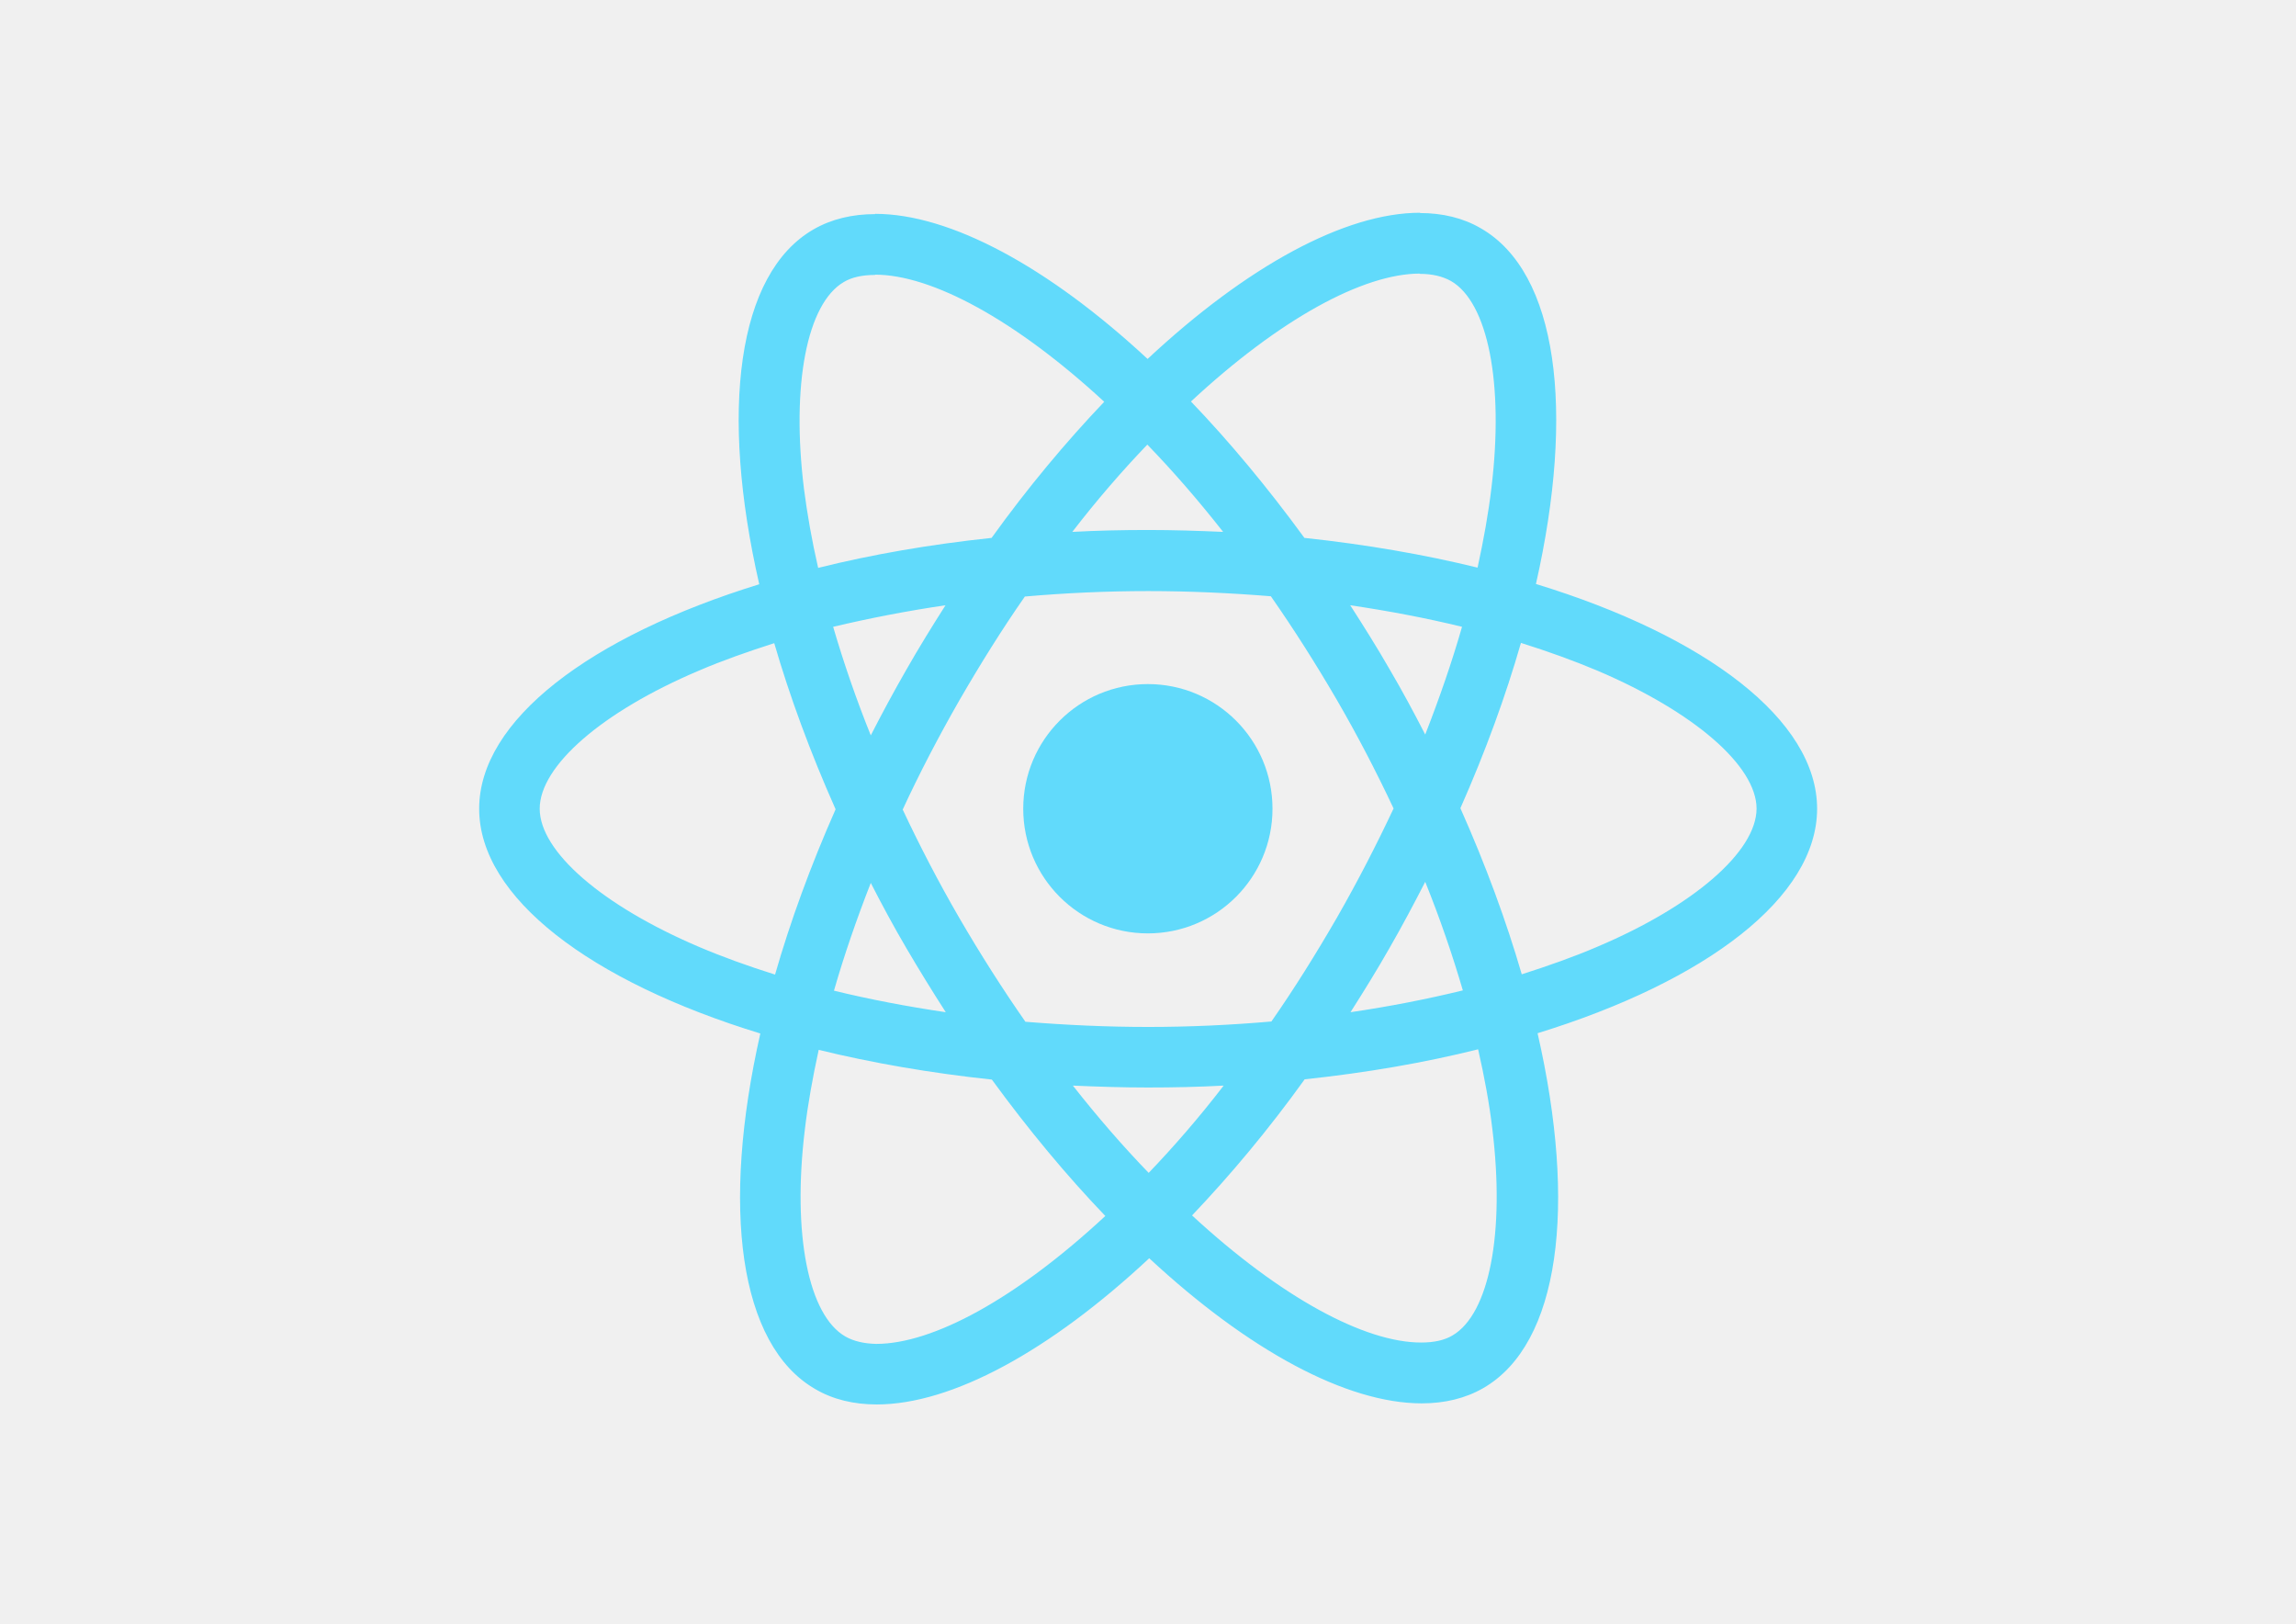
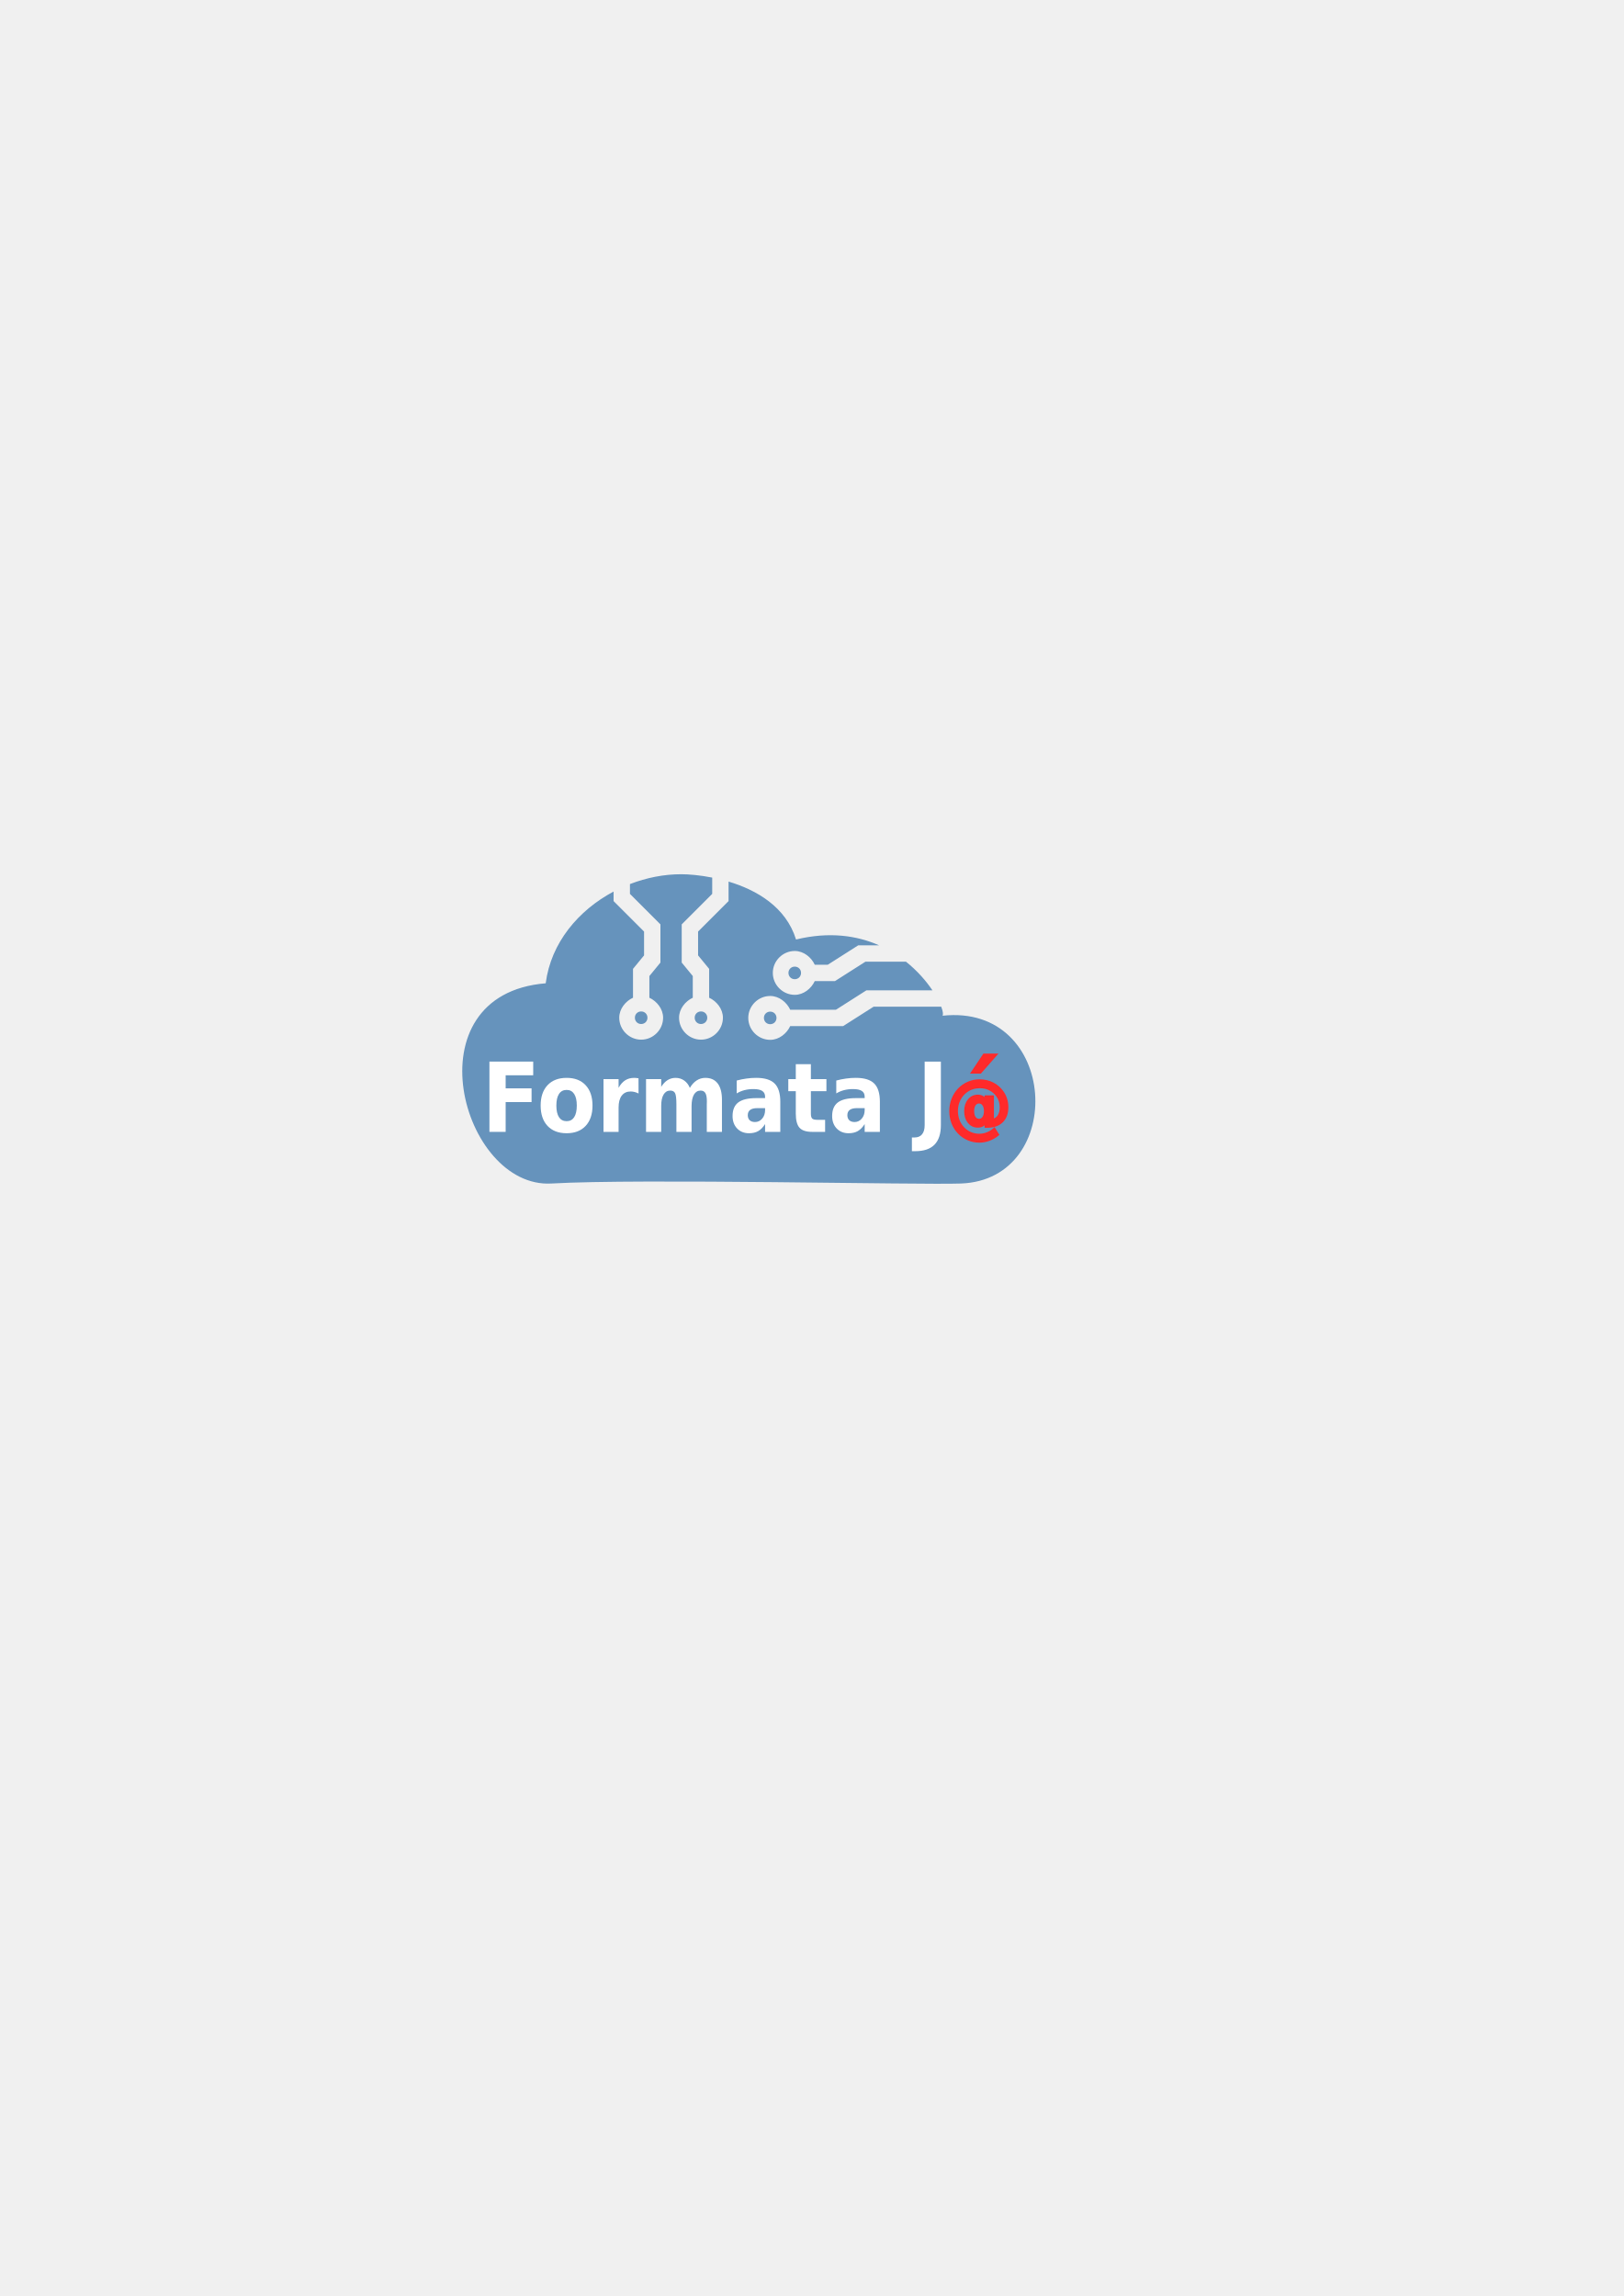
- <svg xmlns="http://www.w3.org/2000/svg" viewBox="0 0 841.9 595.3">
-   <g fill="#61DAFB">
-     <path d="M666.3 296.5c0-32.5-40.7-63.3-103.1-82.4 14.4-63.6 8-114.2-20.2-130.4-6.5-3.8-14.1-5.6-22.4-5.6v22.3c4.6 0 8.3.9 11.4 2.6 13.6 7.8 19.5 37.5 14.9 75.7-1.1 9.4-2.9 19.3-5.1 29.4-19.6-4.8-41-8.5-63.5-10.9-13.5-18.5-27.5-35.3-41.6-50 32.6-30.3 63.2-46.9 84-46.9V78c-27.5 0-63.5 19.6-99.9 53.6-36.4-33.8-72.4-53.2-99.9-53.2v22.3c20.7 0 51.4 16.5 84 46.6-14 14.7-28 31.4-41.3 49.9-22.6 2.4-44 6.1-63.6 11-2.3-10-4-19.7-5.2-29-4.7-38.2 1.1-67.9 14.6-75.8 3-1.8 6.9-2.6 11.5-2.6V78.5c-8.4 0-16 1.8-22.6 5.6-28.1 16.2-34.4 66.7-19.9 130.1-62.2 19.2-102.7 49.9-102.7 82.3 0 32.5 40.7 63.3 103.1 82.4-14.4 63.6-8 114.2 20.2 130.4 6.5 3.8 14.1 5.6 22.5 5.6 27.5 0 63.5-19.6 99.9-53.6 36.4 33.8 72.4 53.2 99.9 53.2 8.4 0 16-1.8 22.6-5.6 28.1-16.2 34.4-66.7 19.9-130.1 62-19.1 102.5-49.9 102.5-82.3zm-130.2-66.7c-3.7 12.9-8.3 26.2-13.5 39.5-4.1-8-8.4-16-13.1-24-4.6-8-9.5-15.8-14.4-23.4 14.2 2.1 27.9 4.7 41 7.9zm-45.8 106.5c-7.8 13.5-15.8 26.3-24.1 38.2-14.9 1.3-30 2-45.2 2-15.1 0-30.2-.7-45-1.9-8.3-11.9-16.4-24.6-24.2-38-7.6-13.1-14.5-26.4-20.8-39.8 6.2-13.4 13.2-26.8 20.7-39.9 7.8-13.5 15.8-26.3 24.1-38.2 14.9-1.3 30-2 45.2-2 15.1 0 30.2.7 45 1.9 8.3 11.9 16.4 24.6 24.2 38 7.6 13.1 14.5 26.4 20.8 39.8-6.3 13.4-13.2 26.8-20.7 39.9zm32.3-13c5.4 13.4 10 26.8 13.8 39.8-13.1 3.2-26.9 5.9-41.2 8 4.9-7.7 9.8-15.6 14.4-23.7 4.6-8 8.9-16.1 13-24.1zM421.2 430c-9.3-9.6-18.6-20.3-27.8-32 9 .4 18.2.7 27.5.7 9.4 0 18.7-.2 27.8-.7-9 11.7-18.3 22.4-27.5 32zm-74.4-58.9c-14.2-2.1-27.9-4.7-41-7.9 3.7-12.9 8.3-26.2 13.5-39.5 4.1 8 8.4 16 13.1 24 4.7 8 9.5 15.8 14.4 23.4zM420.7 163c9.3 9.6 18.6 20.3 27.8 32-9-.4-18.2-.7-27.5-.7-9.4 0-18.7.2-27.8.7 9-11.7 18.3-22.4 27.5-32zm-74 58.9c-4.9 7.7-9.8 15.6-14.4 23.7-4.6 8-8.9 16-13 24-5.4-13.4-10-26.8-13.8-39.8 13.1-3.1 26.9-5.8 41.2-7.9zm-90.5 125.2c-35.4-15.1-58.3-34.9-58.3-50.6 0-15.7 22.9-35.6 58.3-50.6 8.6-3.7 18-7 27.7-10.1 5.7 19.6 13.2 40 22.5 60.9-9.2 20.8-16.6 41.1-22.2 60.6-9.9-3.1-19.3-6.5-28-10.2zM310 490c-13.6-7.8-19.5-37.5-14.9-75.7 1.1-9.4 2.9-19.3 5.1-29.4 19.6 4.8 41 8.5 63.5 10.9 13.5 18.5 27.5 35.3 41.6 50-32.6 30.3-63.2 46.9-84 46.9-4.5-.1-8.3-1-11.3-2.7zm237.2-76.2c4.7 38.2-1.1 67.9-14.6 75.8-3 1.8-6.9 2.6-11.5 2.6-20.7 0-51.4-16.5-84-46.6 14-14.7 28-31.4 41.3-49.9 22.6-2.4 44-6.1 63.6-11 2.3 10.1 4.1 19.8 5.2 29.1zm38.5-66.7c-8.6 3.7-18 7-27.7 10.1-5.7-19.6-13.2-40-22.5-60.9 9.2-20.8 16.6-41.1 22.2-60.6 9.9 3.1 19.3 6.5 28.1 10.2 35.4 15.1 58.3 34.9 58.3 50.6-.1 15.7-23 35.6-58.4 50.6zM320.8 78.4z" />
-     <circle cx="420.9" cy="296.5" r="45.7" />
-     <path d="M520.5 78.1z" />
+ <svg xmlns="http://www.w3.org/2000/svg" width="210mm" height="297mm" viewBox="0 0 210 297" version="1.1" id="svg8">
+   <defs id="defs2" />
+   <g id="layer1">
+     <path style="fill:#6693bc;fill-opacity:1;stroke:none;stroke-width:11.727;stroke-miterlimit:4;stroke-dasharray:none;stroke-opacity:1" d="M 332.971 427.414 C 324.564 427.414 316 429.102 307.934 432.227 L 307.934 437.025 L 322.834 451.926 L 322.834 470.605 L 317.428 477.193 L 317.428 487.797 C 321.066 489.483 324.141 493.241 324.141 497.566 C 324.141 503.442 319.292 508.293 313.416 508.293 C 307.54 508.293 302.697 503.442 302.697 497.566 C 302.697 493.232 305.782 489.468 309.428 487.787 L 309.428 473.678 L 314.834 467.092 L 314.834 455.441 L 299.934 440.541 L 299.934 435.885 C 282.814 444.988 269.303 460.865 266.752 480.734 C 199.929 486.213 225.66 581.136 269.523 578.623 C 313.386 576.11 449.621 579.371 469.76 578.623 C 521.566 576.699 517.509 490.434 460.717 496.592 C 461.158 496.025 460.938 494.412 460.09 492.172 L 427.039 492.172 L 412.139 501.666 L 386.266 501.666 C 384.58 505.304 380.821 508.379 376.496 508.379 C 370.62 508.379 365.77 503.53 365.77 497.654 C 365.77 491.779 370.62 486.936 376.496 486.936 C 380.83 486.936 384.594 490.021 386.275 493.666 L 408.623 493.666 L 423.523 484.172 L 455.789 484.172 C 452.791 479.699 448.495 474.67 442.861 470.172 L 423.039 470.172 L 408.139 479.666 L 398.266 479.666 C 396.58 483.304 392.821 486.379 388.496 486.379 C 382.62 486.379 377.77 481.53 377.77 475.654 C 377.77 469.779 382.62 464.936 388.496 464.936 C 392.83 464.936 396.594 468.021 398.275 471.666 L 404.623 471.666 L 419.523 462.172 L 429.711 462.172 C 418.969 457.423 405.447 455.355 389.117 459.328 C 384.194 443.342 369.729 435.077 356.141 431.006 L 356.141 440.539 L 341.24 455.439 L 341.24 467.09 L 346.646 473.676 L 346.646 487.787 C 350.292 489.468 353.377 493.232 353.377 497.566 C 353.377 503.442 348.534 508.293 342.658 508.293 C 336.782 508.293 331.934 503.442 331.934 497.566 C 331.934 493.241 335.008 489.483 338.646 487.797 L 338.646 477.191 L 333.24 470.604 L 333.24 451.924 L 348.141 437.023 L 348.141 429.053 C 342.044 427.853 336.597 427.414 332.971 427.414 z M 338.646 487.797 L 338.646 487.809 L 338.65 487.809 C 338.65 487.804 338.647 487.802 338.646 487.797 z M 346.646 487.787 C 346.646 487.79 346.616 487.805 346.615 487.809 L 346.646 487.809 L 346.646 487.787 z M 398.275 471.666 L 398.254 471.666 L 398.254 471.682 C 398.26 471.68 398.27 471.666 398.275 471.666 z M 398.266 479.666 C 398.261 479.665 398.258 479.663 398.254 479.662 L 398.254 479.666 L 398.266 479.666 z M 386.275 493.666 L 386.254 493.666 L 386.254 493.682 C 386.26 493.68 386.27 493.666 386.275 493.666 z M 386.266 501.666 C 386.261 501.665 386.258 501.663 386.254 501.662 L 386.254 501.666 L 386.266 501.666 z M 309.428 487.787 L 309.428 487.809 L 309.443 487.809 C 309.441 487.803 309.428 487.792 309.428 487.787 z M 388.496 472.584 C 386.752 472.584 385.418 473.911 385.418 475.654 C 385.418 477.398 386.752 478.732 388.496 478.732 C 390.24 478.732 391.566 477.398 391.566 475.654 C 391.566 473.911 390.24 472.584 388.496 472.584 z M 317.428 487.799 C 317.427 487.802 317.426 487.805 317.426 487.809 L 317.428 487.809 L 317.428 487.799 z M 313.416 494.496 C 311.672 494.496 310.346 495.823 310.346 497.566 C 310.346 499.31 311.672 500.645 313.416 500.645 C 315.16 500.645 316.494 499.31 316.494 497.566 C 316.494 495.823 315.16 494.496 313.416 494.496 z M 342.658 494.496 C 340.914 494.496 339.58 495.823 339.58 497.566 C 339.58 499.31 340.914 500.645 342.658 500.645 C 344.402 500.645 345.729 499.31 345.729 497.566 C 345.729 495.823 344.402 494.496 342.658 494.496 z M 376.496 494.584 C 374.752 494.584 373.418 495.911 373.418 497.654 C 373.418 499.398 374.752 500.732 376.496 500.732 C 378.24 500.732 379.566 499.398 379.566 497.654 C 379.566 495.911 378.24 494.584 376.496 494.584 z " transform="scale(0.2645833)" id="path834" />
+     <path id="path1147" style="font-style:normal;font-variant:normal;font-weight:bold;font-stretch:normal;font-size:11.797px;line-height:1.25;font-family:sans-serif;-inkscape-font-specification:'sans-serif, Bold';font-variant-ligatures:normal;font-variant-caps:normal;font-variant-numeric:normal;font-feature-settings:normal;text-align:start;letter-spacing:0px;word-spacing:0px;writing-mode:lr-tb;text-anchor:start;fill:#ffffff;fill-opacity:1;stroke:none;stroke-width:0.295" d="m 63.3,137.321 h 5.661 v 1.772 h -3.563 v 1.693 h 3.351 v 1.772 h -3.351 v 3.855 h -2.098 z" />
+     <path id="path1149" style="font-style:normal;font-variant:normal;font-weight:bold;font-stretch:normal;font-size:11.797px;line-height:1.25;font-family:sans-serif;-inkscape-font-specification:'sans-serif, Bold';font-variant-ligatures:normal;font-variant-caps:normal;font-variant-numeric:normal;font-feature-settings:normal;text-align:start;letter-spacing:0px;word-spacing:0px;writing-mode:lr-tb;text-anchor:start;fill:#ffffff;fill-opacity:1;stroke:none;stroke-width:0.295" d="m 73.286,140.987 q -0.648,0 -0.992,0.524 -0.338,0.518 -0.338,1.498 0,0.981 0.338,1.504 0.343,0.518 0.992,0.518 0.637,0 0.975,-0.518 0.338,-0.524 0.338,-1.504 0,-0.981 -0.338,-1.498 -0.338,-0.524 -0.975,-0.524 z m 0,-1.559 q 1.575,0 2.457,0.95 0.888,0.95 0.888,2.631 0,1.681 -0.888,2.631 -0.883,0.95 -2.457,0.95 -1.58,0 -2.473,-0.95 -0.888,-0.95 -0.888,-2.631 0,-1.681 0.888,-2.631 0.893,-0.95 2.473,-0.95 z" />
+     <path id="path1151" style="font-style:normal;font-variant:normal;font-weight:bold;font-stretch:normal;font-size:11.797px;line-height:1.25;font-family:sans-serif;-inkscape-font-specification:'sans-serif, Bold';font-variant-ligatures:normal;font-variant-caps:normal;font-variant-numeric:normal;font-feature-settings:normal;text-align:start;letter-spacing:0px;word-spacing:0px;writing-mode:lr-tb;text-anchor:start;fill:#ffffff;fill-opacity:1;stroke:none;stroke-width:0.295" d="m 82.586,141.45 q -0.256,-0.134 -0.512,-0.195 -0.251,-0.067 -0.507,-0.067 -0.752,0 -1.16,0.542 -0.403,0.536 -0.403,1.541 v 3.143 h -1.95 v -6.821 h 1.95 v 1.121 q 0.376,-0.67 0.861,-0.974 0.49,-0.311 1.171,-0.311 0.098,0 0.212,0.012 0.114,0.006 0.332,0.037 z" />
+     <path id="path1153" style="font-style:normal;font-variant:normal;font-weight:bold;font-stretch:normal;font-size:11.797px;line-height:1.25;font-family:sans-serif;-inkscape-font-specification:'sans-serif, Bold';font-variant-ligatures:normal;font-variant-caps:normal;font-variant-numeric:normal;font-feature-settings:normal;text-align:start;letter-spacing:0px;word-spacing:0px;writing-mode:lr-tb;text-anchor:start;fill:#ffffff;fill-opacity:1;stroke:none;stroke-width:0.295" d="m 89.222,140.725 q 0.37,-0.633 0.877,-0.962 0.512,-0.335 1.122,-0.335 1.051,0 1.602,0.725 0.55,0.725 0.55,2.107 v 4.154 h -1.961 v -3.557 q 0.005,-0.079 0.005,-0.164 0.005,-0.085 0.005,-0.244 0,-0.725 -0.191,-1.048 -0.191,-0.329 -0.616,-0.329 -0.556,0 -0.861,0.512 -0.3,0.512 -0.311,1.48 v 3.35 h -1.961 v -3.557 q 0,-1.133 -0.174,-1.456 -0.174,-0.329 -0.621,-0.329 -0.561,0 -0.866,0.518 -0.305,0.512 -0.305,1.468 v 3.356 h -1.961 v -6.821 h 1.961 v 0.999 q 0.36,-0.579 0.823,-0.871 0.469,-0.292 1.03,-0.292 0.632,0 1.117,0.341 0.485,0.341 0.735,0.956 z" />
+     <path id="path1155" style="font-style:normal;font-variant:normal;font-weight:bold;font-stretch:normal;font-size:11.797px;line-height:1.25;font-family:sans-serif;-inkscape-font-specification:'sans-serif, Bold';font-variant-ligatures:normal;font-variant-caps:normal;font-variant-numeric:normal;font-feature-settings:normal;text-align:start;letter-spacing:0px;word-spacing:0px;writing-mode:lr-tb;text-anchor:start;fill:#ffffff;fill-opacity:1;stroke:none;stroke-width:0.295" d="m 97.939,143.344 q -0.61,0 -0.921,0.231 -0.305,0.231 -0.305,0.682 0,0.414 0.245,0.652 0.251,0.231 0.692,0.231 0.55,0 0.926,-0.439 0.376,-0.445 0.376,-1.108 v -0.25 z m 2.98,-0.822 v 3.892 h -1.967 v -1.011 q -0.392,0.621 -0.883,0.907 -0.49,0.28 -1.193,0.28 -0.948,0 -1.542,-0.615 -0.588,-0.621 -0.588,-1.608 0,-1.2 0.735,-1.76 0.741,-0.56 2.321,-0.56 h 1.15 v -0.171 q 0,-0.518 -0.365,-0.755 -0.365,-0.244 -1.139,-0.244 -0.627,0 -1.166,0.14 -0.539,0.14 -1.002,0.42 v -1.663 q 0.627,-0.171 1.259,-0.256 0.632,-0.091 1.264,-0.091 1.651,0 2.381,0.731 0.736,0.725 0.736,2.363 z" />
+     <path id="path1157" style="font-style:normal;font-variant:normal;font-weight:bold;font-stretch:normal;font-size:11.797px;line-height:1.25;font-family:sans-serif;-inkscape-font-specification:'sans-serif, Bold';font-variant-ligatures:normal;font-variant-caps:normal;font-variant-numeric:normal;font-feature-settings:normal;text-align:start;letter-spacing:0px;word-spacing:0px;writing-mode:lr-tb;text-anchor:start;fill:#ffffff;fill-opacity:1;stroke:none;stroke-width:0.295" d="m 104.874,137.656 v 1.937 h 2.01 v 1.559 h -2.01 v 2.893 q 0,0.475 0.169,0.646 0.169,0.164 0.67,0.164 h 1.002 v 1.559 h -1.673 q -1.155,0 -1.64,-0.536 -0.479,-0.542 -0.479,-1.833 v -2.893 h -0.97 v -1.559 h 0.97 v -1.937 z" />
+     <path id="path1159" style="font-style:normal;font-variant:normal;font-weight:bold;font-stretch:normal;font-size:11.797px;line-height:1.25;font-family:sans-serif;-inkscape-font-specification:'sans-serif, Bold';font-variant-ligatures:normal;font-variant-caps:normal;font-variant-numeric:normal;font-feature-settings:normal;text-align:start;letter-spacing:0px;word-spacing:0px;writing-mode:lr-tb;text-anchor:start;fill:#ffffff;fill-opacity:1;stroke:none;stroke-width:0.295" d="m 110.818,143.344 q -0.61,0 -0.921,0.231 -0.305,0.231 -0.305,0.682 0,0.414 0.245,0.652 0.251,0.231 0.692,0.231 0.55,0 0.926,-0.439 0.376,-0.445 0.376,-1.108 v -0.25 z m 2.98,-0.822 v 3.892 h -1.967 v -1.011 q -0.392,0.621 -0.883,0.907 -0.49,0.28 -1.193,0.28 -0.948,0 -1.542,-0.615 -0.588,-0.621 -0.588,-1.608 0,-1.2 0.736,-1.76 0.741,-0.56 2.321,-0.56 h 1.15 v -0.171 q 0,-0.518 -0.365,-0.755 -0.365,-0.244 -1.139,-0.244 -0.627,0 -1.166,0.14 -0.539,0.14 -1.002,0.42 v -1.663 q 0.627,-0.171 1.259,-0.256 0.632,-0.091 1.264,-0.091 1.651,0 2.381,0.731 0.735,0.725 0.735,2.363 z" />
+     <path id="path1161" style="font-style:normal;font-variant:normal;font-weight:bold;font-stretch:normal;font-size:11.797px;line-height:1.25;font-family:sans-serif;-inkscape-font-specification:'sans-serif, Bold';font-variant-ligatures:normal;font-variant-caps:normal;font-variant-numeric:normal;font-feature-settings:normal;text-align:start;letter-spacing:0px;word-spacing:0px;writing-mode:lr-tb;text-anchor:start;fill:#ffffff;fill-opacity:1;stroke:none;stroke-width:0.295" d="m 119.59,137.321 h 2.098 v 8.21 q 0,1.699 -0.828,2.54 -0.823,0.84 -2.495,0.84 h -0.425 v -1.772 h 0.327 q 0.654,0 0.986,-0.408 0.338,-0.408 0.338,-1.2 z" />
+     <path style="font-style:normal;font-variant:normal;font-weight:bold;font-stretch:normal;font-size:11.797px;line-height:1.25;font-family:sans-serif;-inkscape-font-specification:'sans-serif, Bold';font-variant-ligatures:normal;font-variant-caps:normal;font-variant-numeric:normal;font-feature-settings:normal;text-align:start;letter-spacing:0px;word-spacing:0px;writing-mode:lr-tb;text-anchor:start;fill:#ff2a2a;fill-opacity:1;stroke:#ff2a2a;stroke-width:0.295" id="path1163" d="m 127.266,134.32 -1.535,2.291 h 1.066 l 2.012,-2.291 z" transform="translate(0,2.116667)" />
+     <path d="m 49.539,165.047 c -0.853,-10e-6 -1.677,0.18 -2.473,0.537 -0.791,0.357 -1.485,0.862 -2.082,1.514 -0.597,0.657 -1.057,1.42 -1.379,2.287 -0.322,0.867 -0.484,1.78 -0.484,2.736 0,0.994 0.159,1.924 0.477,2.791 0.317,0.862 0.78,1.622 1.387,2.279 0.607,0.657 1.297,1.156 2.074,1.498 0.777,0.347 1.604,0.521 2.48,0.521 0.72,0 1.428,-0.137 2.125,-0.41 0.701,-0.268 1.349,-0.658 1.941,-1.168 l -0.76,-1.277 c -0.422,0.421 -0.932,0.755 -1.529,1.002 -0.597,0.247 -1.194,0.371 -1.791,0.371 -0.697,0 -1.353,-0.137 -1.969,-0.41 -0.611,-0.268 -1.153,-0.661 -1.627,-1.176 -0.479,-0.526 -0.846,-1.131 -1.102,-1.814 -0.251,-0.689 -0.377,-1.424 -0.377,-2.207 0,-0.952 0.193,-1.836 0.582,-2.65 0.393,-0.82 0.941,-1.487 1.643,-2.002 0.426,-0.31 0.89,-0.545 1.393,-0.703 0.502,-0.163 1.028,-0.244 1.578,-0.244 0.787,0 1.517,0.175 2.189,0.521 0.678,0.347 1.241,0.841 1.691,1.482 0.28,0.384 0.488,0.807 0.625,1.27 0.137,0.457 0.207,0.949 0.207,1.475 0,0.825 -0.169,1.504 -0.506,2.035 -0.336,0.526 -0.797,0.838 -1.385,0.938 v -5.465 h -1.486 v 1.033 c -0.142,-0.373 -0.372,-0.665 -0.689,-0.875 -0.313,-0.21 -0.68,-0.316 -1.102,-0.316 -0.81,0 -1.471,0.329 -1.982,0.986 -0.512,0.657 -0.768,1.511 -0.768,2.562 0,1.051 0.253,1.905 0.76,2.562 0.512,0.652 1.175,0.979 1.99,0.979 0.422,0 0.789,-0.102 1.102,-0.307 0.317,-0.21 0.547,-0.504 0.689,-0.877 v 1.215 h 0.277 c 1.407,0 2.497,-0.395 3.27,-1.184 0.772,-0.789 1.158,-1.894 1.158,-3.318 0,-0.662 -0.093,-1.293 -0.277,-1.893 -0.18,-0.605 -0.447,-1.164 -0.803,-1.68 -0.583,-0.846 -1.309,-1.495 -2.176,-1.941 -0.867,-0.452 -1.831,-0.678 -2.893,-0.678 z m -0.1,5.039 c 0.426,0 0.766,0.187 1.018,0.561 0.256,0.368 0.383,0.87 0.383,1.506 0,0.641 -0.126,1.151 -0.377,1.529 -0.251,0.373 -0.586,0.561 -1.008,0.561 -0.426,0 -0.766,-0.187 -1.018,-0.561 -0.246,-0.373 -0.369,-0.883 -0.369,-1.529 0,-0.636 0.123,-1.138 0.369,-1.506 0.251,-0.373 0.585,-0.561 1.002,-0.561 z" id="path1124" style="font-style:normal;font-variant:normal;font-weight:bold;font-stretch:normal;font-size:15.333px;line-height:1.25;font-family:sans-serif;-inkscape-font-specification:'sans-serif, Bold';font-variant-ligatures:normal;font-variant-caps:normal;font-variant-numeric:normal;font-feature-settings:normal;text-align:start;letter-spacing:0px;word-spacing:0px;writing-mode:lr-tb;text-anchor:start;fill:#ff2a2a;fill-opacity:1;stroke:#ff2a2a;stroke-width:0.596;stroke-miterlimit:4;stroke-dasharray:none;stroke-opacity:1" transform="matrix(0.5807034,0,0,0.5552293,97.90613,48.14218)" />
+     <g id="g1191" transform="matrix(1,0,0,-1,12.98589,213.0289)" />
+     <g transform="rotate(-180,80.30012,106.5144)" id="g1200" />
+     <g transform="rotate(-90,113.2609,91.32326)" id="g1204" />
+     <g id="g1208" transform="rotate(-90,114.5838,95.82117)" />
  </g>
</svg>
